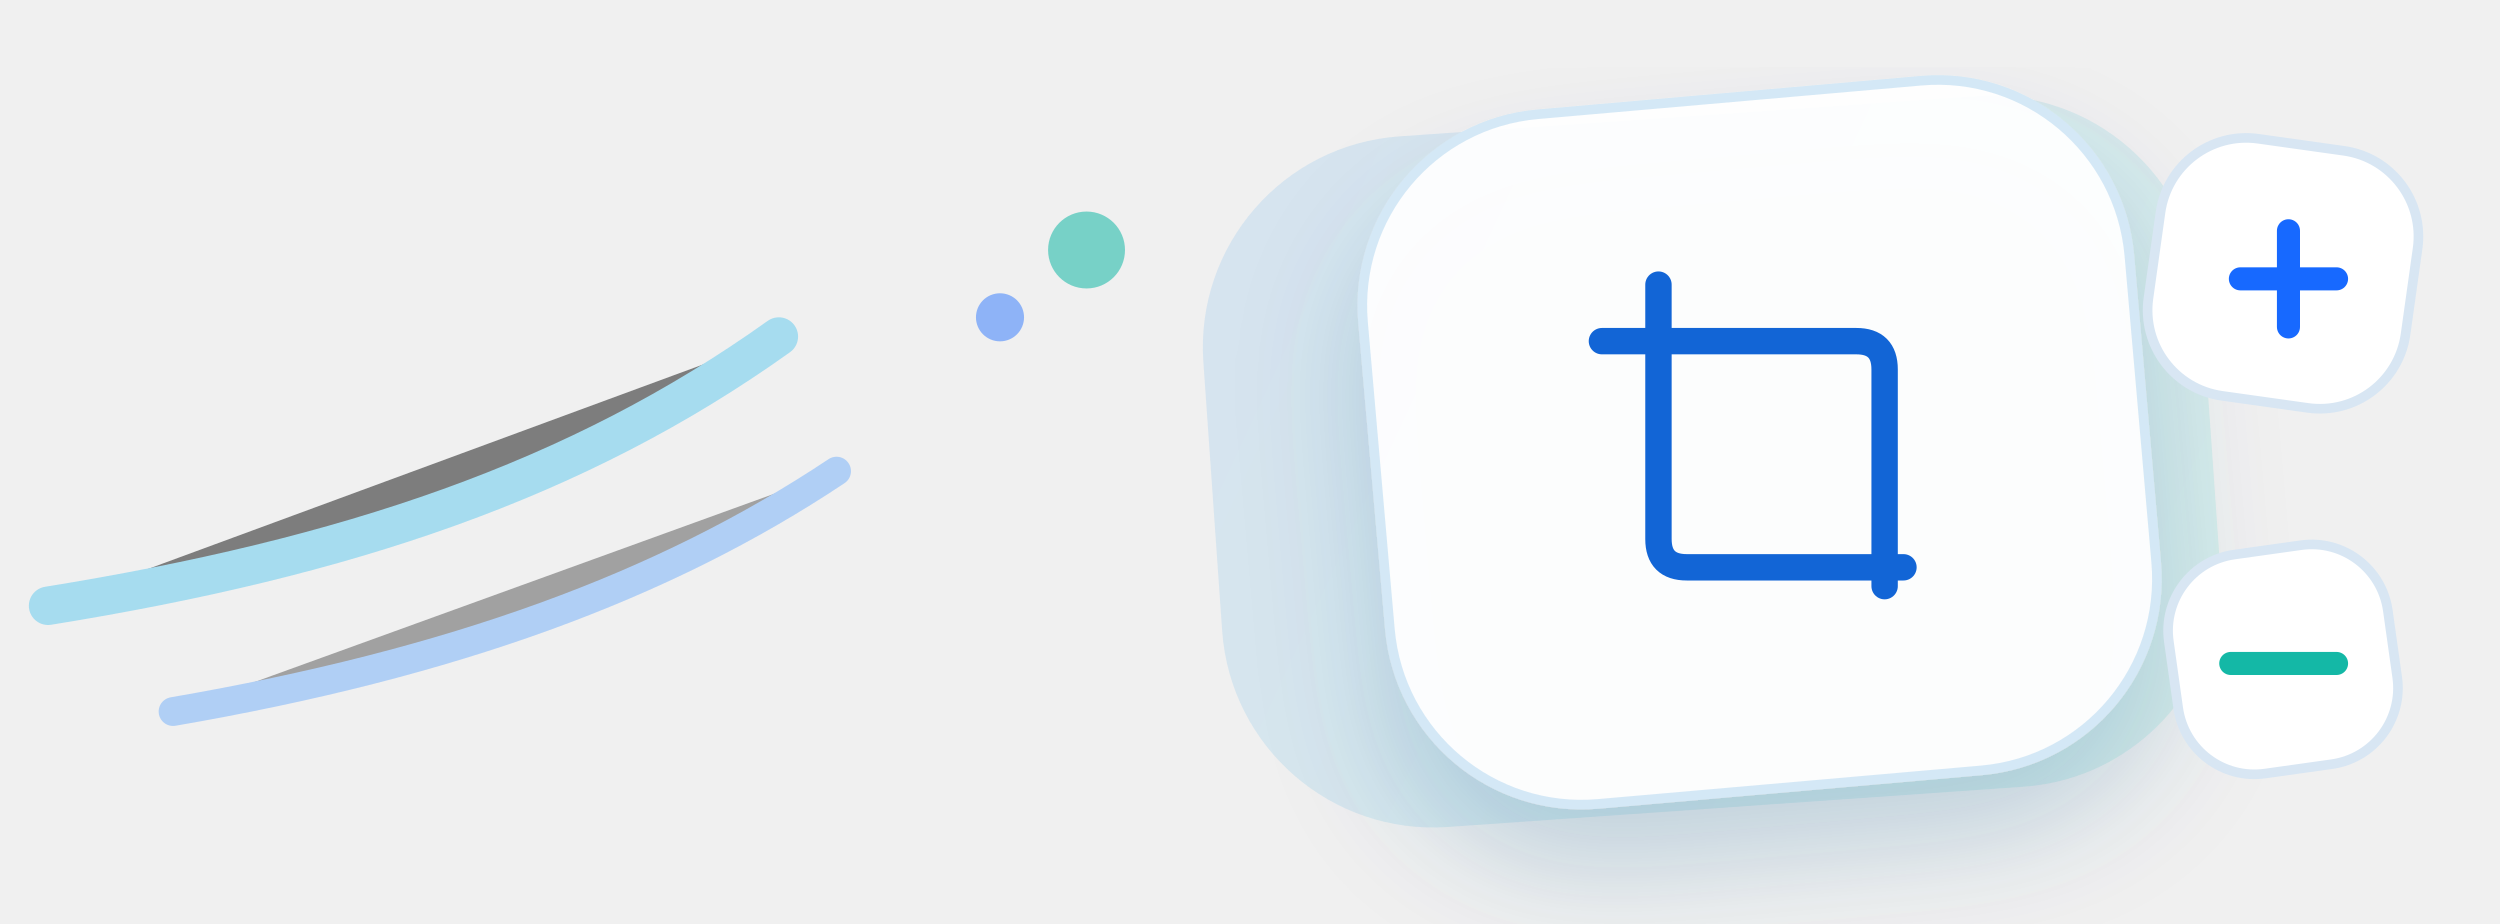
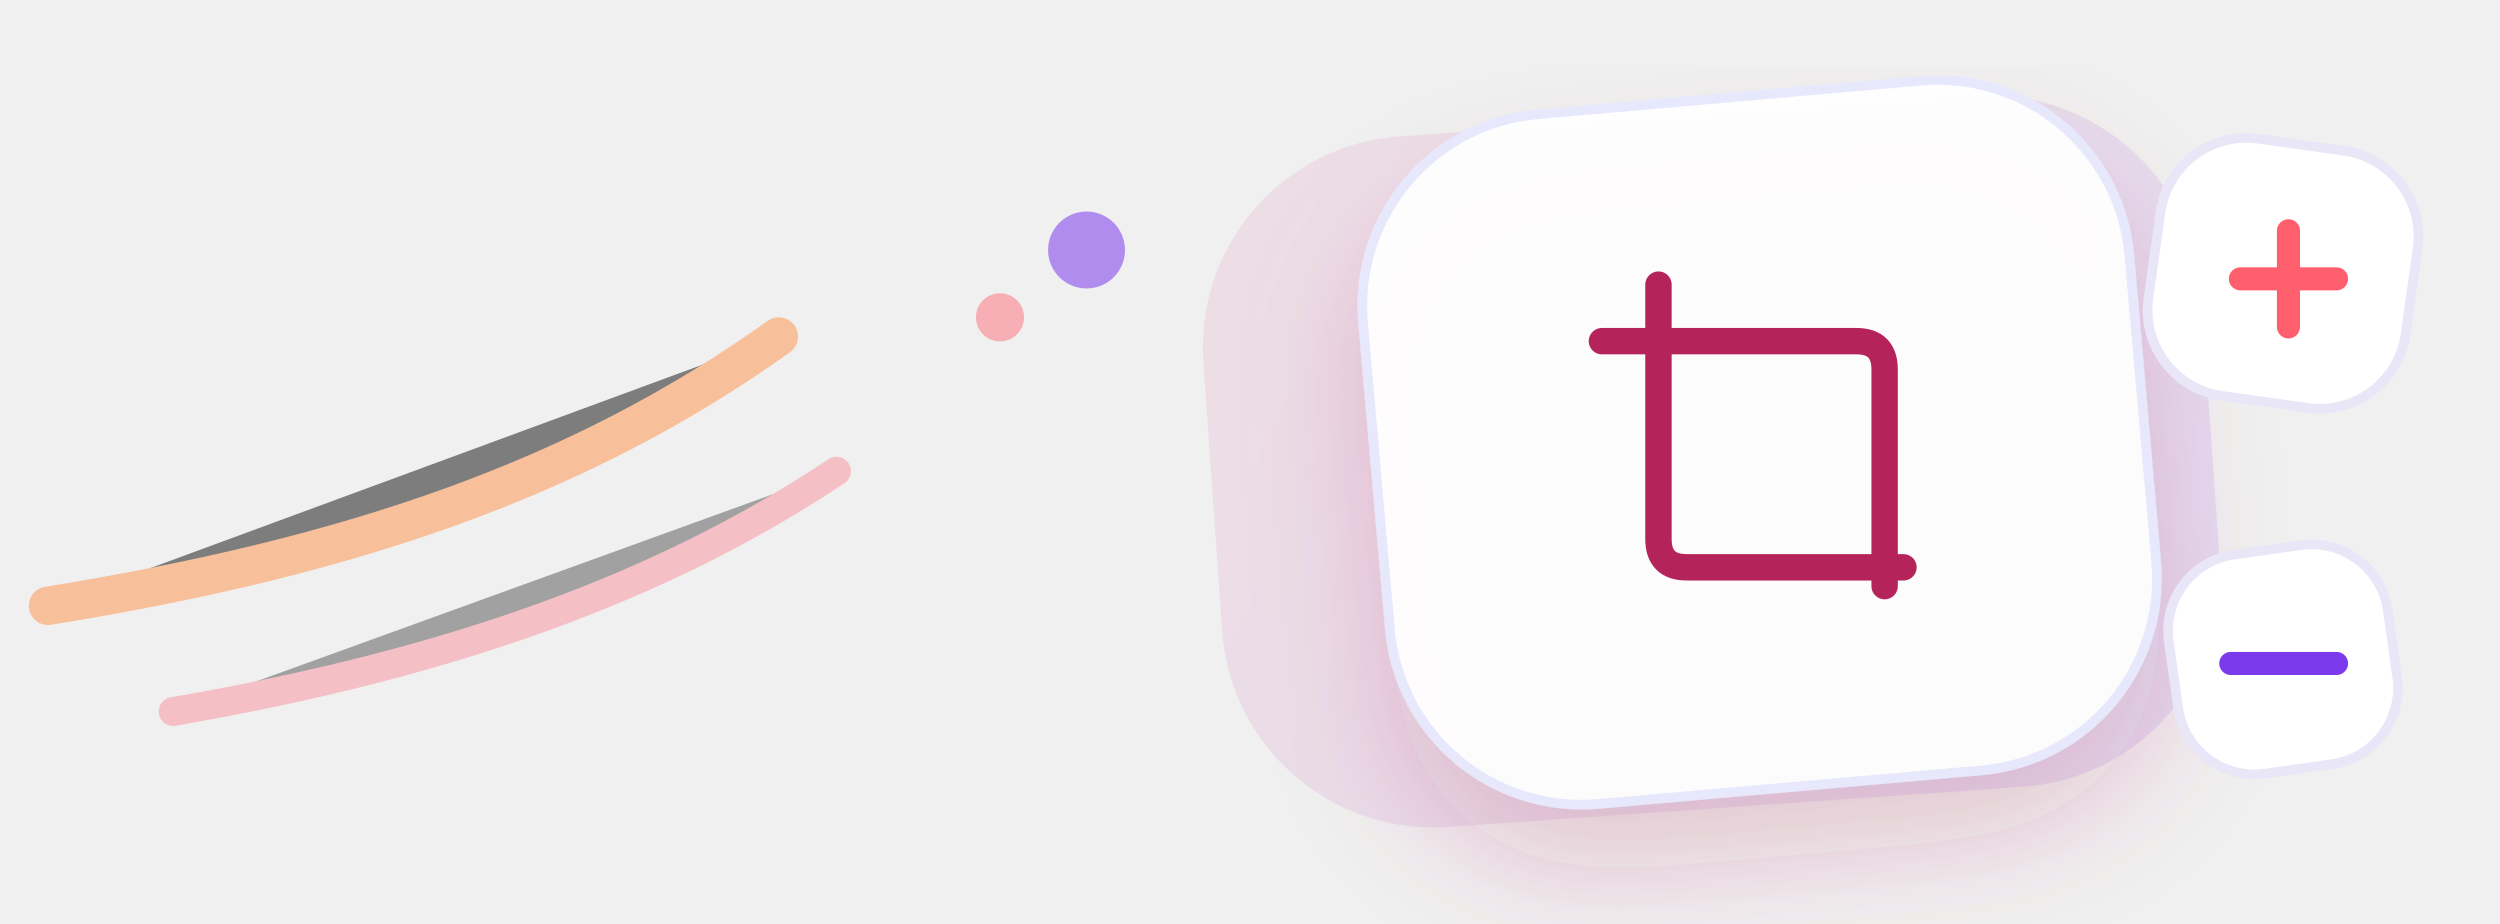
<svg xmlns="http://www.w3.org/2000/svg" viewBox="0 0 260 96" role="img" aria-label="Pdf Pdf Crop visual">
  <defs>
    <linearGradient id="g" x1="76" y1="9" x2="222" y2="90" gradientUnits="userSpaceOnUse">
-       <stop stop-color="#1769ff" />
-       <stop offset="1" stop-color="#12c7b3" />
+       <stop stop-color="#ff5f6d" />
+       <stop offset="1" stop-color="#7c3aed" />
    </linearGradient>
    <linearGradient id="ig" x1="154" y1="18" x2="205" y2="72">
-       <stop stop-color="#1265d6" />
-       <stop offset="1" stop-color="#0aa493" />
+       <stop stop-color="#b4235a" />
+       <stop offset="1" stop-color="#7c3aed" />
    </linearGradient>
    <filter id="d" x="-30%" y="-30%" width="160%" height="180%">
-       <feDropShadow dx="0" dy="7" stdDeviation="6" flood-color="#1b5b91" flood-opacity=".2" />
+       <feDropShadow dx="0" dy="7" stdDeviation="6" flood-color="#b4235a" flood-opacity=".2" />
    </filter>
  </defs>
-   <path d="M5 63c31-5 55-13 76-28" stroke="#55c6ef" stroke-width="4" stroke-linecap="round" opacity=".48" />
-   <path d="M18 74c29-5 51-13 69-25" stroke="#2f8cff" stroke-width="3" stroke-linecap="round" opacity=".33" />
+   <path d="M5 63c31-5 55-13 76-28" stroke="#ff8a3d" stroke-width="4" stroke-linecap="round" opacity=".48" />
+   <path d="M18 74c29-5 51-13 69-25" stroke="#ff5f6d" stroke-width="3" stroke-linecap="round" opacity=".33" />
  <rect x="126" y="12" width="104" height="72" rx="22" fill="url(#g)" opacity=".12" transform="rotate(-4 178 48)" />
-   <rect x="143" y="10" width="80" height="72" rx="20" fill="#fff" fill-opacity=".93" stroke="#d4e8f6" filter="url(#d)" transform="rotate(-5 183 46)" />
+   <rect x="143" y="10" width="80" height="72" rx="20" fill="#fff" fill-opacity=".93" stroke="#e7e8fb" filter="url(#d)" transform="rotate(-5 183 46)" />
  <g fill="none" stroke="url(#ig)" stroke-width="2.8" stroke-linecap="round" stroke-linejoin="round" transform="translate(147 10) scale(.98)">
    <path d="M26 20v27c0 2 1 3 3 3h23M20 26h27c2 0 3 1 3 3v23" />
  </g>
-   <rect x="224" y="15" width="27" height="27" rx="9" fill="#fff" stroke="#d8e6f3" transform="rotate(8 238 28)" />
-   <path d="M233 29h10M238 24v10" stroke="#1769ff" stroke-width="2.4" stroke-linecap="round" />
-   <rect x="226" y="57" width="23" height="23" rx="8" fill="#fff" stroke="#d8e6f3" transform="rotate(-8 238 69)" />
-   <path d="M232 69h11" stroke="#14b8a6" stroke-width="2.4" stroke-linecap="round" />
-   <circle cx="113" cy="26" r="4" fill="#14b8a6" opacity=".55" />
-   <circle cx="104" cy="33" r="2.5" fill="#1769ff" opacity=".45" />
+   <rect x="224" y="15" width="27" height="27" rx="9" fill="#fff" stroke="#e9e6f8" transform="rotate(8 238 28)" />
+   <path d="M233 29h10M238 24v10" stroke="#ff5f6d" stroke-width="2.4" stroke-linecap="round" />
+   <rect x="226" y="57" width="23" height="23" rx="8" fill="#fff" stroke="#e9e6f8" transform="rotate(-8 238 69)" />
+   <path d="M232 69h11" stroke="#7c3aed" stroke-width="2.4" stroke-linecap="round" />
+   <circle cx="113" cy="26" r="4" fill="#7c3aed" opacity=".55" />
+   <circle cx="104" cy="33" r="2.5" fill="#ff5f6d" opacity=".45" />
</svg>
